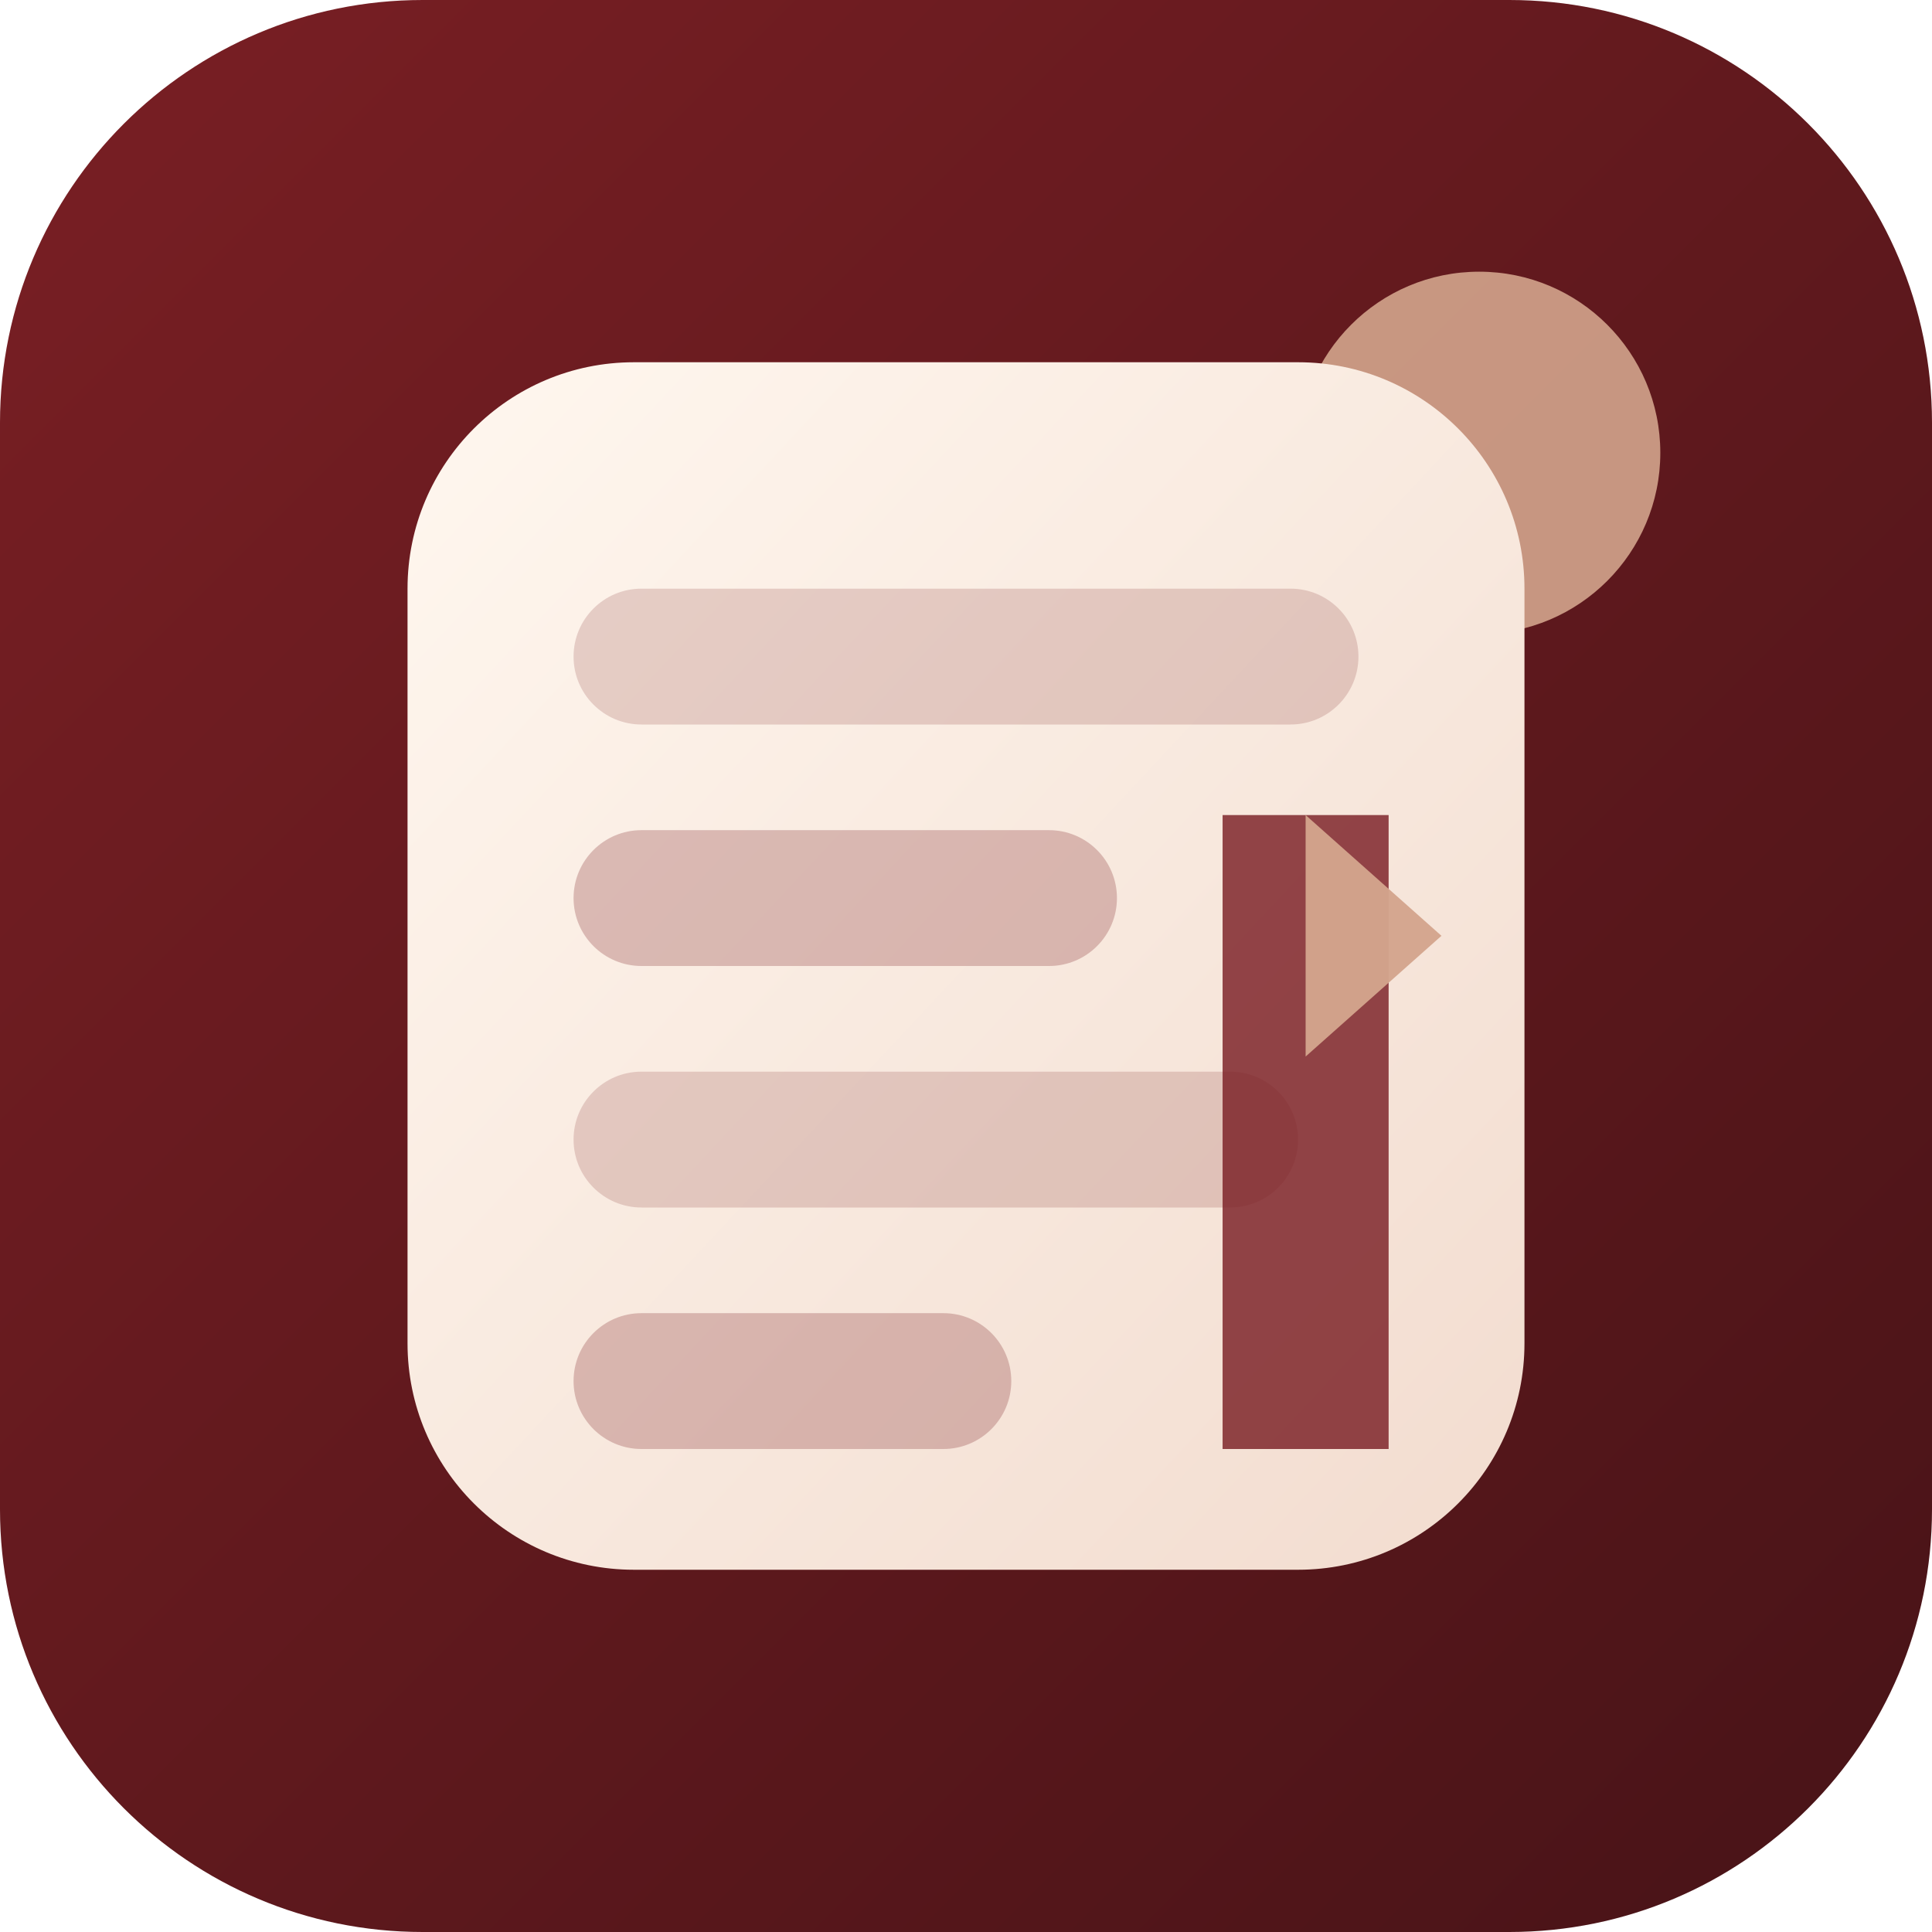
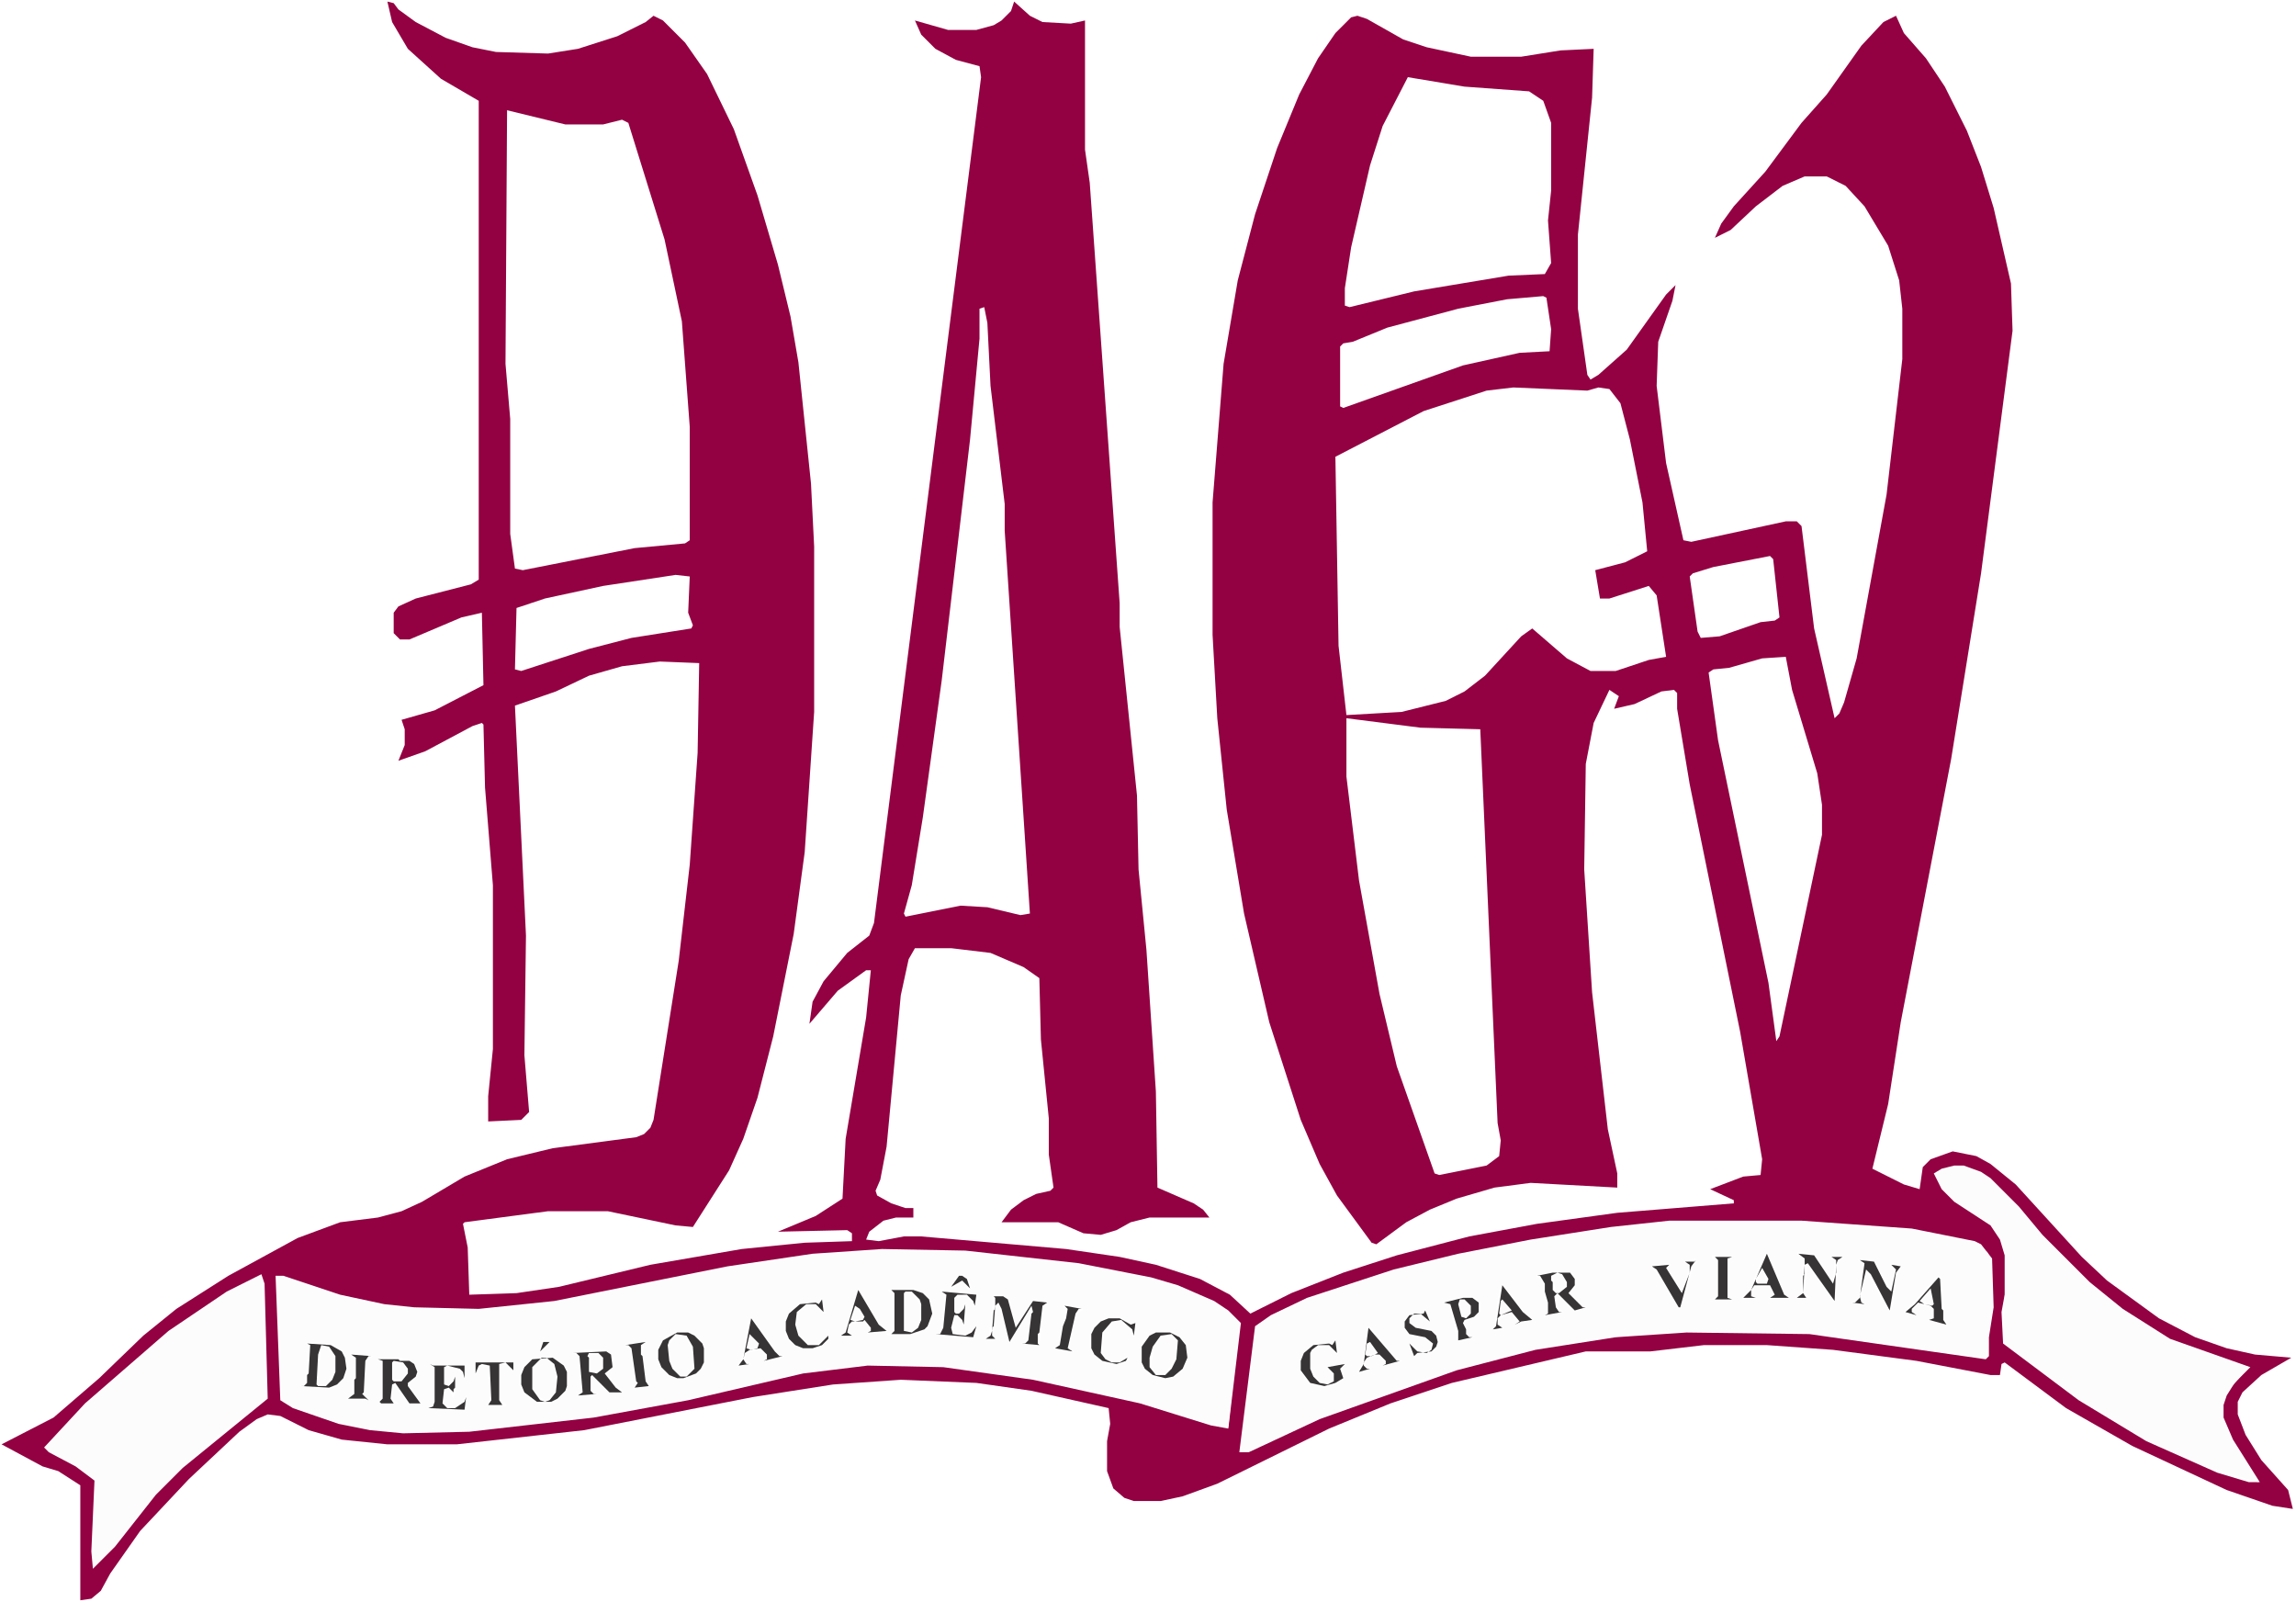
- <svg xmlns="http://www.w3.org/2000/svg" viewBox="0 0 256 256" role="img" aria-label="Agenda DAGV">
-   <defs>
-     <linearGradient id="bg" x1="0%" x2="100%" y1="0%" y2="100%">
-       <stop offset="0%" stop-color="#7a1f24" />
-       <stop offset="100%" stop-color="#471317" />
-     </linearGradient>
-     <linearGradient id="paper" x1="0%" x2="100%" y1="0%" y2="100%">
-       <stop offset="0%" stop-color="#fff7ef" />
-       <stop offset="100%" stop-color="#f2dccf" />
-     </linearGradient>
-   </defs>
-   <rect width="256" height="256" rx="56" fill="url(#bg)" />
-   <circle cx="196" cy="60" r="24" fill="#d3a48c" opacity="0.9" />
-   <rect x="54" y="48" width="148" height="160" rx="30" fill="url(#paper)" />
-   <rect x="76" y="78" width="104" height="18" rx="9" fill="#7a1f24" opacity="0.18" />
-   <rect x="76" y="110" width="72" height="18" rx="9" fill="#7a1f24" opacity="0.26" />
-   <rect x="76" y="142" width="96" height="18" rx="9" fill="#7a1f24" opacity="0.18" />
-   <rect x="76" y="174" width="58" height="18" rx="9" fill="#7a1f24" opacity="0.26" />
-   <path d="M162 108h22v84h-22z" fill="#7a1f24" opacity="0.82" />
-   <path d="M173 108l18 16-18 16z" fill="#d3a48c" opacity="0.96" />
+ <svg xmlns="http://www.w3.org/2000/svg" viewBox="0 0 1458 1017" width="1458" height="1017">
+   <path d="M 246 1 L 249 14 L 259 31 L 280 50 L 304 64 L 304 368 L 299 371 L 264 380 L 253 385 L 250 389 L 250 402 L 254 406 L 260 406 L 293 392 L 306 389 L 307 435 L 276 451 L 255 457 L 257 463 L 257 473 L 253 483 L 270 477 L 300 461 L 306 459 L 307 460 L 308 500 L 313 562 L 313 666 L 310 696 L 310 712 L 331 711 L 336 706 L 333 670 L 334 594 L 327 448 L 353 439 L 374 429 L 395 423 L 419 420 L 444 421 L 443 478 L 438 549 L 431 610 L 415 711 L 413 716 L 409 720 L 404 722 L 351 729 L 322 736 L 295 747 L 268 763 L 255 769 L 240 773 L 216 776 L 189 786 L 145 810 L 112 831 L 91 848 L 63 875 L 34 900 L 1 917 L 27 931 L 37 934 L 51 943 L 51 1016 L 58 1015 L 64 1010 L 70 999 L 89 972 L 120 939 L 152 909 L 163 901 L 170 898 L 178 899 L 196 908 L 217 914 L 246 917 L 290 917 L 371 908 L 478 887 L 529 879 L 572 876 L 620 878 L 655 883 L 704 894 L 705 904 L 703 915 L 703 934 L 707 945 L 714 951 L 720 953 L 737 953 L 751 950 L 773 942 L 844 907 L 883 891 L 922 878 L 1007 858 L 1048 858 L 1082 854 L 1122 854 L 1164 857 L 1217 864 L 1264 873 L 1270 873 L 1271 866 L 1273 865 L 1312 894 L 1354 918 L 1414 946 L 1443 956 L 1456 958 L 1453 946 L 1436 927 L 1426 911 L 1421 898 L 1421 890 L 1424 884 L 1436 873 L 1455 862 L 1432 860 L 1414 856 L 1394 849 L 1371 837 L 1338 813 L 1322 798 L 1280 752 L 1264 739 L 1255 734 L 1240 731 L 1226 736 L 1221 741 L 1219 755 L 1209 752 L 1189 742 L 1199 701 L 1207 649 L 1239 482 L 1258 364 L 1278 210 L 1277 180 L 1266 132 L 1258 106 L 1249 83 L 1235 55 L 1223 37 L 1209 21 L 1204 10 L 1196 14 L 1182 29 L 1160 60 L 1144 78 L 1121 109 L 1101 131 L 1093 142 L 1089 151 L 1099 146 L 1115 131 L 1132 118 L 1146 112 L 1160 112 L 1172 118 L 1184 131 L 1199 156 L 1206 178 L 1208 196 L 1208 228 L 1198 314 L 1179 418 L 1171 446 L 1168 453 L 1165 456 L 1152 399 L 1144 334 L 1141 331 L 1134 331 L 1074 344 L 1069 343 L 1058 294 L 1052 245 L 1053 217 L 1062 191 L 1064 181 L 1058 187 L 1033 222 L 1015 238 L 1010 241 L 1008 238 L 1002 196 L 1002 149 L 1011 62 L 1012 31 L 991 32 L 966 36 L 934 36 L 906 30 L 891 25 L 868 12 L 862 10 L 858 11 L 848 21 L 837 37 L 825 60 L 811 94 L 797 136 L 786 178 L 777 231 L 770 319 L 770 403 L 773 456 L 779 514 L 790 580 L 806 649 L 826 711 L 838 739 L 849 759 L 871 789 L 874 790 L 893 776 L 908 768 L 925 761 L 949 754 L 972 751 L 1027 754 L 1027 745 L 1021 717 L 1011 630 L 1006 552 L 1007 485 L 1012 459 L 1022 438 L 1028 442 L 1025 450 L 1038 447 L 1055 439 L 1063 438 L 1065 440 L 1065 450 L 1073 498 L 1105 655 L 1119 736 L 1118 746 L 1107 747 L 1086 755 L 1101 762 L 1101 764 L 1027 770 L 976 777 L 933 785 L 887 797 L 853 808 L 820 821 L 794 834 L 781 822 L 762 812 L 734 803 L 711 798 L 677 793 L 585 785 L 574 785 L 558 788 L 550 787 L 552 782 L 561 775 L 569 773 L 580 773 L 580 767 L 575 767 L 566 764 L 557 759 L 556 756 L 559 749 L 563 728 L 572 632 L 577 609 L 581 602 L 604 602 L 629 605 L 650 614 L 660 621 L 661 660 L 666 710 L 666 733 L 669 754 L 667 756 L 658 758 L 650 762 L 642 768 L 636 776 L 672 776 L 688 783 L 699 784 L 709 781 L 718 776 L 730 773 L 768 773 L 764 768 L 758 764 L 735 754 L 734 693 L 728 603 L 723 552 L 722 505 L 711 398 L 711 383 L 692 116 L 689 95 L 689 13 L 680 15 L 662 14 L 654 10 L 644 1 L 642 7 L 636 13 L 631 16 L 620 19 L 602 19 L 581 13 L 585 22 L 594 31 L 607 38 L 622 42 L 623 49 L 555 586 L 552 594 L 538 605 L 523 623 L 516 636 L 514 650 L 532 629 L 550 616 L 553 616 L 550 646 L 537 723 L 535 761 L 518 772 L 494 782 L 538 781 L 541 783 L 541 788 L 511 789 L 471 793 L 413 803 L 355 817 L 328 821 L 298 822 L 297 792 L 294 777 L 295 776 L 348 769 L 386 769 L 429 778 L 440 779 L 463 743 L 472 723 L 481 697 L 491 658 L 504 593 L 511 541 L 517 452 L 517 347 L 515 307 L 507 230 L 502 201 L 494 168 L 481 124 L 466 82 L 449 47 L 435 27 L 421 13 L 415 10 L 410 14 L 392 23 L 367 31 L 348 34 L 315 33 L 300 30 L 283 24 L 264 14 L 253 6 L 250 2 Z M 166 809 L 168 815 L 170 888 L 116 932 L 99 949 L 73 982 L 59 996 L 58 985 L 60 940 L 48 931 L 31 922 L 28 919 L 54 891 L 107 845 L 144 820 Z M 788 840 L 780 907 L 769 905 L 724 891 L 656 876 L 599 868 L 551 867 L 510 872 L 437 889 L 377 900 L 298 909 L 256 910 L 235 908 L 215 904 L 186 894 L 178 889 L 175 810 L 180 810 L 216 822 L 244 828 L 263 830 L 304 831 L 352 826 L 462 804 L 516 796 L 560 793 L 613 794 L 685 802 L 731 811 L 748 816 L 771 826 L 780 832 Z M 1265 799 L 1266 830 L 1263 849 L 1263 861 L 1261 863 L 1149 847 L 1071 846 L 1026 849 L 975 857 L 925 870 L 838 901 L 793 922 L 787 922 L 797 842 L 807 835 L 830 824 L 885 806 L 926 796 L 972 787 L 1023 779 L 1060 775 L 1144 775 L 1214 780 L 1254 788 L 1258 790 Z M 1228 745 L 1233 742 L 1241 740 L 1247 740 L 1258 744 L 1264 748 L 1282 766 L 1297 784 L 1327 814 L 1348 831 L 1378 850 L 1429 868 L 1419 878 L 1414 886 L 1412 892 L 1412 900 L 1418 914 L 1435 941 L 1428 941 L 1408 935 L 1363 915 L 1320 889 L 1272 853 L 1271 833 L 1273 822 L 1273 797 L 1270 787 L 1264 778 L 1241 763 L 1233 755 Z M 855 456 L 902 462 L 940 463 L 951 713 L 953 724 L 952 734 L 944 740 L 914 746 L 911 745 L 887 677 L 876 631 L 863 559 L 855 493 Z M 1134 417 L 1138 438 L 1154 491 L 1157 511 L 1157 530 L 1130 658 L 1128 661 L 1123 624 L 1091 470 L 1085 427 L 1088 425 L 1098 424 L 1119 418 Z M 438 366 L 437 389 L 440 397 L 439 399 L 401 405 L 374 412 L 331 426 L 327 425 L 328 386 L 346 380 L 383 372 L 429 365 Z M 1124 353 L 1126 355 L 1130 392 L 1127 394 L 1118 395 L 1092 404 L 1080 405 L 1078 401 L 1073 366 L 1075 364 L 1088 360 Z M 1022 247 L 1029 256 L 1035 279 L 1043 319 L 1046 350 L 1032 357 L 1013 362 L 1016 380 L 1022 380 L 1047 372 L 1052 378 L 1058 417 L 1047 419 L 1026 426 L 1010 426 L 995 418 L 973 399 L 966 404 L 943 429 L 930 439 L 918 445 L 890 452 L 855 454 L 850 410 L 848 290 L 904 261 L 944 248 L 961 246 L 1008 248 L 1015 246 Z M 625 195 L 627 205 L 629 245 L 638 320 L 638 337 L 654 580 L 648 581 L 627 576 L 610 575 L 575 582 L 574 580 L 579 562 L 586 519 L 598 432 L 616 279 L 622 215 L 622 196 Z M 982 189 L 985 209 L 984 223 L 965 224 L 929 232 L 853 259 L 851 258 L 851 220 L 853 218 L 859 217 L 881 208 L 926 196 L 957 190 L 980 188 Z M 322 70 L 359 79 L 383 79 L 395 76 L 399 78 L 422 152 L 433 204 L 438 271 L 438 343 L 435 345 L 403 348 L 332 362 L 327 361 L 324 339 L 324 266 L 321 231 Z M 894 49 L 930 55 L 971 58 L 980 64 L 985 78 L 985 121 L 983 140 L 985 167 L 981 174 L 958 175 L 898 185 L 857 195 L 854 194 L 854 183 L 858 157 L 870 105 L 878 80 Z" fill="#930142" fill-rule="evenodd" />
+   <path d="M 250 865 L 250 876 L 255 876 L 258 872 L 258 869 L 256 866 Z M 344 863 L 339 868 L 339 882 L 341 886 L 346 889 L 349 888 L 352 884 L 353 874 L 351 866 L 347 863 Z M 374 860 L 375 871 L 381 870 L 382 862 L 380 860 Z M 204 855 L 202 879 L 207 879 L 212 871 L 212 861 L 209 856 Z M 869 853 L 868 860 L 874 859 Z M 744 848 L 737 849 L 733 855 L 731 868 L 734 872 L 740 872 L 746 863 L 747 851 Z M 476 848 L 475 856 L 481 855 L 481 853 Z M 429 848 L 425 854 L 426 864 L 428 869 L 432 873 L 436 873 L 440 869 L 439 855 L 436 849 Z M 543 830 L 541 838 L 548 837 L 545 831 Z M 954 826 L 953 834 L 959 832 Z M 927 826 L 929 836 L 931 836 L 933 834 L 933 829 L 930 826 Z M 575 821 L 575 845 L 579 845 L 582 843 L 584 838 L 584 828 L 579 821 Z M 1226 819 L 1220 826 L 1227 828 Z M 166 810 L 144 821 L 107 846 L 54 892 L 29 919 L 31 921 L 48 930 L 61 940 L 59 995 L 72 982 L 98 949 L 116 931 L 139 911 L 169 888 Z M 989 809 L 986 810 L 988 820 L 994 817 L 993 811 Z M 1119 806 L 1116 814 L 1122 814 Z M 787 840 L 780 833 L 771 827 L 756 820 L 731 812 L 685 803 L 613 795 L 560 794 L 516 797 L 462 805 L 352 827 L 304 832 L 263 831 L 238 828 L 216 823 L 176 810 L 179 889 L 196 897 L 215 903 L 235 907 L 256 909 L 298 908 L 377 899 L 437 888 L 510 871 L 551 866 L 599 867 L 656 875 L 708 886 L 769 904 L 780 906 Z M 275 866 L 296 867 L 295 876 L 292 870 L 283 868 L 283 879 L 285 879 L 289 873 L 290 881 L 288 888 L 285 882 L 283 882 L 282 891 L 284 893 L 289 893 L 293 891 L 296 886 L 297 891 L 295 896 L 271 894 L 274 893 L 275 890 Z M 302 864 L 327 865 L 326 871 L 323 867 L 318 866 L 318 889 L 322 892 L 321 893 L 309 892 L 311 889 L 310 867 L 304 868 L 302 873 Z M 239 863 L 253 862 L 260 863 L 263 865 L 266 871 L 265 874 L 260 878 L 260 880 L 268 891 L 260 892 L 250 879 L 249 888 L 253 891 L 242 892 L 240 890 L 242 888 L 242 864 Z M 338 862 L 351 861 L 359 867 L 361 871 L 361 880 L 360 883 L 354 889 L 350 891 L 341 891 L 332 884 L 330 879 L 330 873 L 332 868 Z M 223 859 L 237 861 L 233 864 L 231 885 L 233 888 L 232 889 L 220 888 L 224 885 L 225 862 L 222 860 Z M 363 859 L 371 857 L 385 857 L 390 862 L 390 868 L 385 872 L 396 884 L 387 885 L 376 874 L 376 883 L 380 885 L 376 887 L 367 887 L 366 886 L 369 884 L 367 861 Z M 397 853 L 409 853 L 408 860 L 411 877 L 413 879 L 412 881 L 402 881 L 404 879 L 400 856 L 397 855 Z M 195 852 L 210 853 L 218 858 L 221 869 L 219 875 L 214 880 L 209 882 L 190 880 L 194 878 L 196 854 L 194 853 Z M 349 851 L 349 854 L 343 859 L 343 853 L 345 851 Z M 734 845 L 743 845 L 749 848 L 754 854 L 754 865 L 752 869 L 745 875 L 740 876 L 732 874 L 726 869 L 724 865 L 724 855 L 726 851 Z M 430 845 L 437 845 L 441 847 L 447 853 L 448 856 L 448 865 L 446 869 L 442 873 L 434 876 L 425 874 L 419 868 L 417 863 L 417 857 L 420 851 L 423 848 Z M 701 837 L 711 836 L 718 840 L 722 840 L 720 849 L 718 847 L 718 844 L 712 839 L 706 840 L 701 846 L 700 859 L 702 862 L 706 864 L 711 864 L 716 861 L 717 863 L 713 866 L 702 866 L 697 863 L 692 856 L 692 847 L 694 843 Z M 477 836 L 493 858 L 498 861 L 495 863 L 487 864 L 486 860 L 483 857 L 474 859 L 473 863 L 477 866 L 469 868 L 468 867 L 471 863 L 475 840 Z M 676 828 L 688 831 L 684 834 L 679 856 L 682 858 L 681 859 L 669 856 L 672 854 L 677 832 L 675 829 Z M 522 824 L 524 833 L 523 834 L 518 829 L 512 829 L 507 833 L 506 841 L 508 848 L 513 853 L 520 853 L 526 847 L 527 850 L 522 855 L 516 857 L 510 857 L 505 855 L 500 850 L 498 845 L 498 839 L 500 834 L 508 827 L 520 827 Z M 631 822 L 637 822 L 641 825 L 645 842 L 656 825 L 666 827 L 663 829 L 660 855 L 648 853 L 652 851 L 655 830 L 641 853 L 634 828 L 631 843 L 631 848 L 633 850 L 625 850 L 628 848 Z M 598 819 L 614 820 L 621 822 L 619 830 L 614 823 L 607 824 L 607 833 L 609 833 L 613 827 L 614 831 L 613 841 L 612 842 L 610 838 L 606 836 L 605 846 L 613 847 L 617 845 L 619 842 L 620 846 L 618 850 L 600 849 L 593 847 L 597 846 L 600 824 L 600 822 L 597 820 Z M 563 819 L 580 818 L 586 820 L 591 825 L 593 832 L 590 842 L 583 847 L 564 848 L 563 847 L 567 845 L 567 821 Z M 545 818 L 559 841 L 564 845 L 563 846 L 551 847 L 550 846 L 552 845 L 552 843 L 549 839 L 540 841 L 539 846 L 542 848 L 541 849 L 533 848 L 536 846 Z M 603 817 L 607 811 L 611 809 L 615 812 L 617 818 L 615 819 L 611 814 L 605 818 Z M 1264 799 L 1262 795 L 1254 789 L 1214 781 L 1144 776 L 1060 776 L 1023 780 L 972 788 L 926 797 L 885 807 L 830 825 L 807 836 L 798 842 L 788 922 L 803 917 L 838 900 L 909 874 L 966 858 L 1010 850 L 1071 845 L 1149 846 L 1261 862 L 1265 830 Z M 848 850 L 850 859 L 849 860 L 844 855 L 835 856 L 833 859 L 833 869 L 838 877 L 843 878 L 846 877 L 846 872 L 842 868 L 852 866 L 854 875 L 848 879 L 841 881 L 832 879 L 825 870 L 825 864 L 827 859 L 834 853 L 846 853 Z M 868 843 L 870 842 L 883 859 L 890 864 L 880 867 L 876 861 L 873 861 L 868 863 L 867 867 L 871 869 L 863 872 L 862 871 L 865 866 Z M 905 831 L 907 833 L 908 838 L 907 839 L 902 835 L 898 835 L 896 837 L 896 840 L 899 842 L 909 844 L 913 848 L 914 852 L 909 859 L 900 860 L 898 862 L 895 856 L 896 853 L 902 858 L 908 857 L 909 853 L 905 850 L 895 848 L 891 843 L 891 839 L 895 834 L 904 833 Z M 935 823 L 940 827 L 940 833 L 930 840 L 932 847 L 936 849 L 926 852 L 920 828 L 916 827 L 929 823 Z M 954 815 L 968 833 L 974 838 L 963 841 L 962 840 L 964 839 L 960 834 L 952 837 L 952 841 L 955 843 L 954 844 L 947 844 L 949 842 L 952 819 Z M 1231 810 L 1233 812 L 1235 838 L 1237 841 L 1236 842 L 1224 838 L 1227 837 L 1226 830 L 1218 828 L 1215 831 L 1215 835 L 1209 833 Z M 975 810 L 986 807 L 997 807 L 1001 812 L 1001 816 L 997 821 L 1005 829 L 1008 830 L 1000 833 L 989 822 L 989 830 L 993 833 L 981 836 L 980 835 L 982 834 L 982 827 L 979 812 Z M 1181 799 L 1190 800 L 1201 819 L 1203 806 L 1200 803 L 1202 802 L 1208 804 L 1205 808 L 1202 829 L 1200 833 L 1185 807 L 1182 823 L 1183 827 L 1185 828 L 1181 829 L 1175 827 L 1180 824 L 1183 808 L 1183 802 L 1180 800 Z M 1077 799 L 1078 801 L 1075 804 L 1069 827 L 1066 831 L 1055 812 L 1048 804 L 1060 802 L 1061 803 L 1059 805 L 1068 820 L 1072 808 L 1072 803 L 1069 801 Z M 1087 797 L 1101 798 L 1098 799 L 1098 824 L 1100 824 L 1100 826 L 1086 825 L 1090 823 L 1090 800 L 1087 799 Z M 1142 795 L 1152 796 L 1164 814 L 1165 800 L 1162 798 L 1171 798 L 1168 800 L 1167 803 L 1167 816 L 1165 827 L 1148 803 L 1146 821 L 1150 824 L 1140 824 L 1144 821 L 1145 799 L 1141 796 Z M 1122 795 L 1134 822 L 1137 824 L 1124 825 L 1123 824 L 1126 822 L 1124 817 L 1114 817 L 1113 823 L 1116 824 L 1107 825 L 1106 824 L 1111 819 L 1119 799 Z M 1229 745 L 1234 755 L 1245 765 L 1264 777 L 1271 787 L 1274 797 L 1272 852 L 1320 888 L 1363 914 L 1400 931 L 1434 941 L 1417 914 L 1411 900 L 1411 892 L 1414 884 L 1428 868 L 1378 851 L 1348 832 L 1327 815 L 1296 784 L 1281 766 L 1264 749 L 1258 745 L 1247 741 L 1236 742 Z" fill="#fcfcfc" fill-rule="evenodd" />
+   <path d="M 273 866 L 276 868 L 276 890 L 275 893 L 272 894 L 295 895 L 296 887 L 295 890 L 289 894 L 284 894 L 281 891 L 282 882 L 285 881 L 288 884 L 288 887 L 288 882 L 289 881 L 289 874 L 288 877 L 285 880 L 282 879 L 282 868 L 284 867 L 292 869 L 294 871 L 295 875 L 295 867 L 275 867 Z M 302 865 L 302 872 L 304 867 L 306 866 L 311 867 L 312 889 L 310 892 L 321 892 L 319 892 L 317 889 L 317 866 L 321 865 L 326 870 L 326 865 Z M 240 863 L 243 864 L 243 888 L 241 890 L 242 891 L 252 891 L 250 891 L 248 888 L 249 879 L 251 878 L 260 891 L 267 891 L 259 880 L 259 878 L 264 874 L 265 871 L 263 866 L 260 864 L 254 864 L 253 863 Z M 250 864 L 256 865 L 259 869 L 259 872 L 255 877 L 250 877 L 249 876 L 249 865 Z M 338 863 L 333 868 L 331 873 L 331 879 L 333 884 L 341 890 L 350 890 L 354 888 L 359 883 L 360 880 L 360 871 L 358 867 L 351 862 Z M 344 862 L 347 862 L 352 866 L 354 874 L 353 884 L 349 889 L 346 890 L 343 889 L 338 882 L 338 868 Z M 223 860 L 226 862 L 226 875 L 225 876 L 225 885 L 221 888 L 232 888 L 234 889 L 230 885 L 231 884 L 232 864 L 234 861 L 236 861 Z M 364 859 L 366 859 L 368 861 L 370 884 L 367 886 L 379 885 L 377 885 L 375 883 L 375 874 L 376 873 L 387 884 L 395 884 L 391 881 L 384 872 L 389 868 L 388 860 L 385 858 Z M 374 859 L 380 859 L 383 862 L 383 869 L 379 872 L 374 871 L 374 862 L 373 861 Z M 195 853 L 197 854 L 196 872 L 195 873 L 195 878 L 193 880 L 191 880 L 209 881 L 214 879 L 218 875 L 220 869 L 219 862 L 217 858 L 210 854 Z M 204 854 L 209 855 L 213 861 L 213 871 L 211 876 L 207 880 L 202 880 L 201 879 L 202 860 Z M 410 852 L 397 854 L 399 854 L 401 856 L 404 877 L 405 878 L 403 881 L 412 880 L 410 877 L 408 861 L 407 860 L 407 854 Z M 349 852 L 345 852 L 343 858 Z M 848 851 L 846 854 L 844 853 L 834 854 L 828 859 L 826 864 L 826 870 L 832 878 L 841 880 L 848 878 L 853 875 L 851 869 L 854 866 L 843 868 L 847 872 L 847 877 L 843 879 L 838 878 L 834 874 L 832 869 L 832 859 L 833 857 L 837 854 L 844 854 L 849 859 Z M 734 846 L 730 848 L 725 855 L 725 865 L 727 869 L 732 873 L 740 875 L 745 874 L 751 869 L 754 862 L 753 854 L 749 849 L 743 846 Z M 744 847 L 748 851 L 747 863 L 744 869 L 740 873 L 734 873 L 730 868 L 730 862 L 732 855 L 737 848 Z M 430 846 L 421 851 L 418 857 L 418 863 L 420 868 L 425 873 L 430 875 L 434 875 L 442 872 L 445 869 L 447 865 L 447 856 L 446 853 L 441 848 L 437 846 Z M 429 847 L 436 848 L 440 855 L 441 869 L 436 874 L 432 874 L 427 869 L 425 864 L 424 854 L 425 851 Z M 869 843 L 866 866 L 863 871 L 870 869 L 868 869 L 866 867 L 866 865 L 868 862 L 873 860 L 876 860 L 880 864 L 880 866 L 878 867 L 889 864 L 887 864 Z M 868 853 L 870 852 L 875 859 L 871 861 L 868 861 L 867 860 Z M 704 837 L 699 839 L 695 843 L 693 847 L 693 856 L 695 860 L 700 864 L 709 866 L 715 864 L 716 862 L 711 865 L 706 865 L 702 863 L 699 859 L 700 846 L 706 839 L 712 838 L 719 844 L 720 848 L 721 840 L 718 841 L 711 837 Z M 477 837 L 472 863 L 469 867 L 476 866 L 474 866 L 472 863 L 473 859 L 476 857 L 483 856 L 487 860 L 487 863 L 485 864 L 497 861 L 495 861 L 492 858 Z M 476 847 L 482 853 L 481 856 L 477 857 L 474 856 Z M 905 832 L 904 834 L 895 835 L 892 839 L 892 843 L 895 847 L 905 849 L 910 853 L 909 857 L 906 859 L 900 858 L 895 853 L 898 861 L 900 859 L 909 858 L 912 855 L 913 852 L 912 848 L 909 845 L 899 843 L 895 840 L 895 837 L 898 834 L 902 834 L 908 839 Z M 676 829 L 678 831 L 677 837 L 675 842 L 673 854 L 670 856 L 681 858 L 678 856 L 683 834 L 685 831 L 687 831 Z M 522 825 L 520 828 L 518 827 L 508 828 L 501 834 L 499 839 L 499 845 L 501 850 L 505 854 L 510 856 L 516 856 L 522 854 L 526 850 L 526 848 L 520 854 L 513 854 L 507 848 L 505 841 L 506 833 L 512 828 L 518 828 L 523 833 Z M 935 824 L 929 824 L 917 827 L 921 828 L 926 845 L 926 851 L 935 849 L 933 849 L 931 847 L 931 844 L 929 840 L 930 838 L 936 836 L 939 833 L 939 827 Z M 927 825 L 930 825 L 934 829 L 934 834 L 931 837 L 928 836 L 926 828 Z M 631 823 L 632 824 L 632 831 L 631 832 L 630 845 L 629 848 L 626 850 L 632 850 L 633 851 L 630 848 L 630 843 L 631 842 L 632 829 L 634 827 L 636 831 L 641 852 L 655 829 L 656 833 L 655 834 L 653 851 L 651 853 L 649 853 L 660 854 L 659 853 L 659 847 L 660 846 L 662 829 L 665 827 L 656 826 L 645 843 L 640 825 L 637 823 Z M 598 820 L 601 822 L 599 843 L 597 847 L 594 847 L 618 849 L 620 842 L 617 846 L 613 848 L 605 847 L 604 843 L 606 835 L 608 835 L 611 838 L 612 841 L 613 828 L 612 831 L 609 834 L 607 834 L 606 833 L 606 824 L 608 822 L 614 822 L 618 826 L 619 829 L 620 822 Z M 564 819 L 566 819 L 568 821 L 568 845 L 566 847 L 564 847 L 578 847 L 587 844 L 589 842 L 592 834 L 590 825 L 586 821 L 580 819 Z M 575 820 L 579 820 L 584 825 L 585 828 L 585 838 L 583 843 L 579 846 L 574 845 L 574 821 Z M 545 819 L 537 846 L 534 848 L 541 848 L 538 846 L 539 841 L 541 839 L 548 839 L 549 838 L 553 843 L 553 845 L 551 846 L 563 845 L 558 841 Z M 543 829 L 546 831 L 549 836 L 548 838 L 543 839 L 540 838 Z M 954 816 L 950 842 L 948 844 L 954 843 L 951 841 L 951 837 L 953 835 L 960 833 L 965 839 L 962 841 L 966 839 L 973 838 L 967 833 Z M 953 826 L 954 825 L 960 832 L 953 835 L 952 834 Z M 1232 812 L 1231 811 L 1216 828 L 1210 833 L 1217 835 L 1214 833 L 1214 831 L 1218 827 L 1226 829 L 1228 831 L 1228 837 L 1225 838 L 1236 841 L 1234 838 L 1234 832 L 1233 831 Z M 1226 818 L 1228 828 L 1227 829 L 1222 828 L 1219 826 Z M 604 817 L 611 813 L 616 818 L 614 812 L 611 810 L 609 810 Z M 976 810 L 978 810 L 981 815 L 981 820 L 983 827 L 983 834 L 981 835 L 992 833 L 990 833 L 988 830 L 987 823 L 989 821 L 1000 832 L 1007 830 L 1005 830 L 996 821 L 1000 816 L 1000 812 L 997 808 L 986 808 Z M 989 808 L 992 809 L 995 814 L 995 817 L 990 821 L 988 821 L 986 819 L 986 814 L 985 813 L 985 810 Z M 1181 800 L 1184 802 L 1181 824 L 1178 827 L 1176 827 L 1184 828 L 1182 827 L 1181 823 L 1185 806 L 1188 809 L 1200 832 L 1204 808 L 1207 804 L 1201 803 L 1204 806 L 1201 820 L 1198 817 L 1190 801 Z M 1077 800 L 1076 801 L 1070 801 L 1073 803 L 1073 808 L 1068 821 L 1058 805 L 1060 803 L 1049 804 L 1052 806 L 1066 830 L 1067 830 L 1074 804 Z M 1087 798 L 1089 798 L 1091 800 L 1091 823 L 1089 825 L 1087 825 L 1100 825 L 1097 824 L 1097 799 L 1100 798 Z M 1142 796 L 1146 799 L 1146 809 L 1145 810 L 1145 821 L 1141 824 L 1149 824 L 1147 824 L 1145 821 L 1146 803 L 1148 802 L 1165 826 L 1166 803 L 1167 800 L 1170 798 L 1163 798 L 1166 800 L 1166 808 L 1164 815 L 1152 797 Z M 1122 796 L 1112 819 L 1107 824 L 1115 824 L 1112 823 L 1112 819 L 1114 816 L 1124 816 L 1127 822 L 1124 824 L 1136 824 L 1133 822 Z M 1119 805 L 1123 812 L 1122 815 L 1116 815 L 1115 814 L 1115 812 Z" fill="#373435" fill-rule="evenodd" />
</svg>
